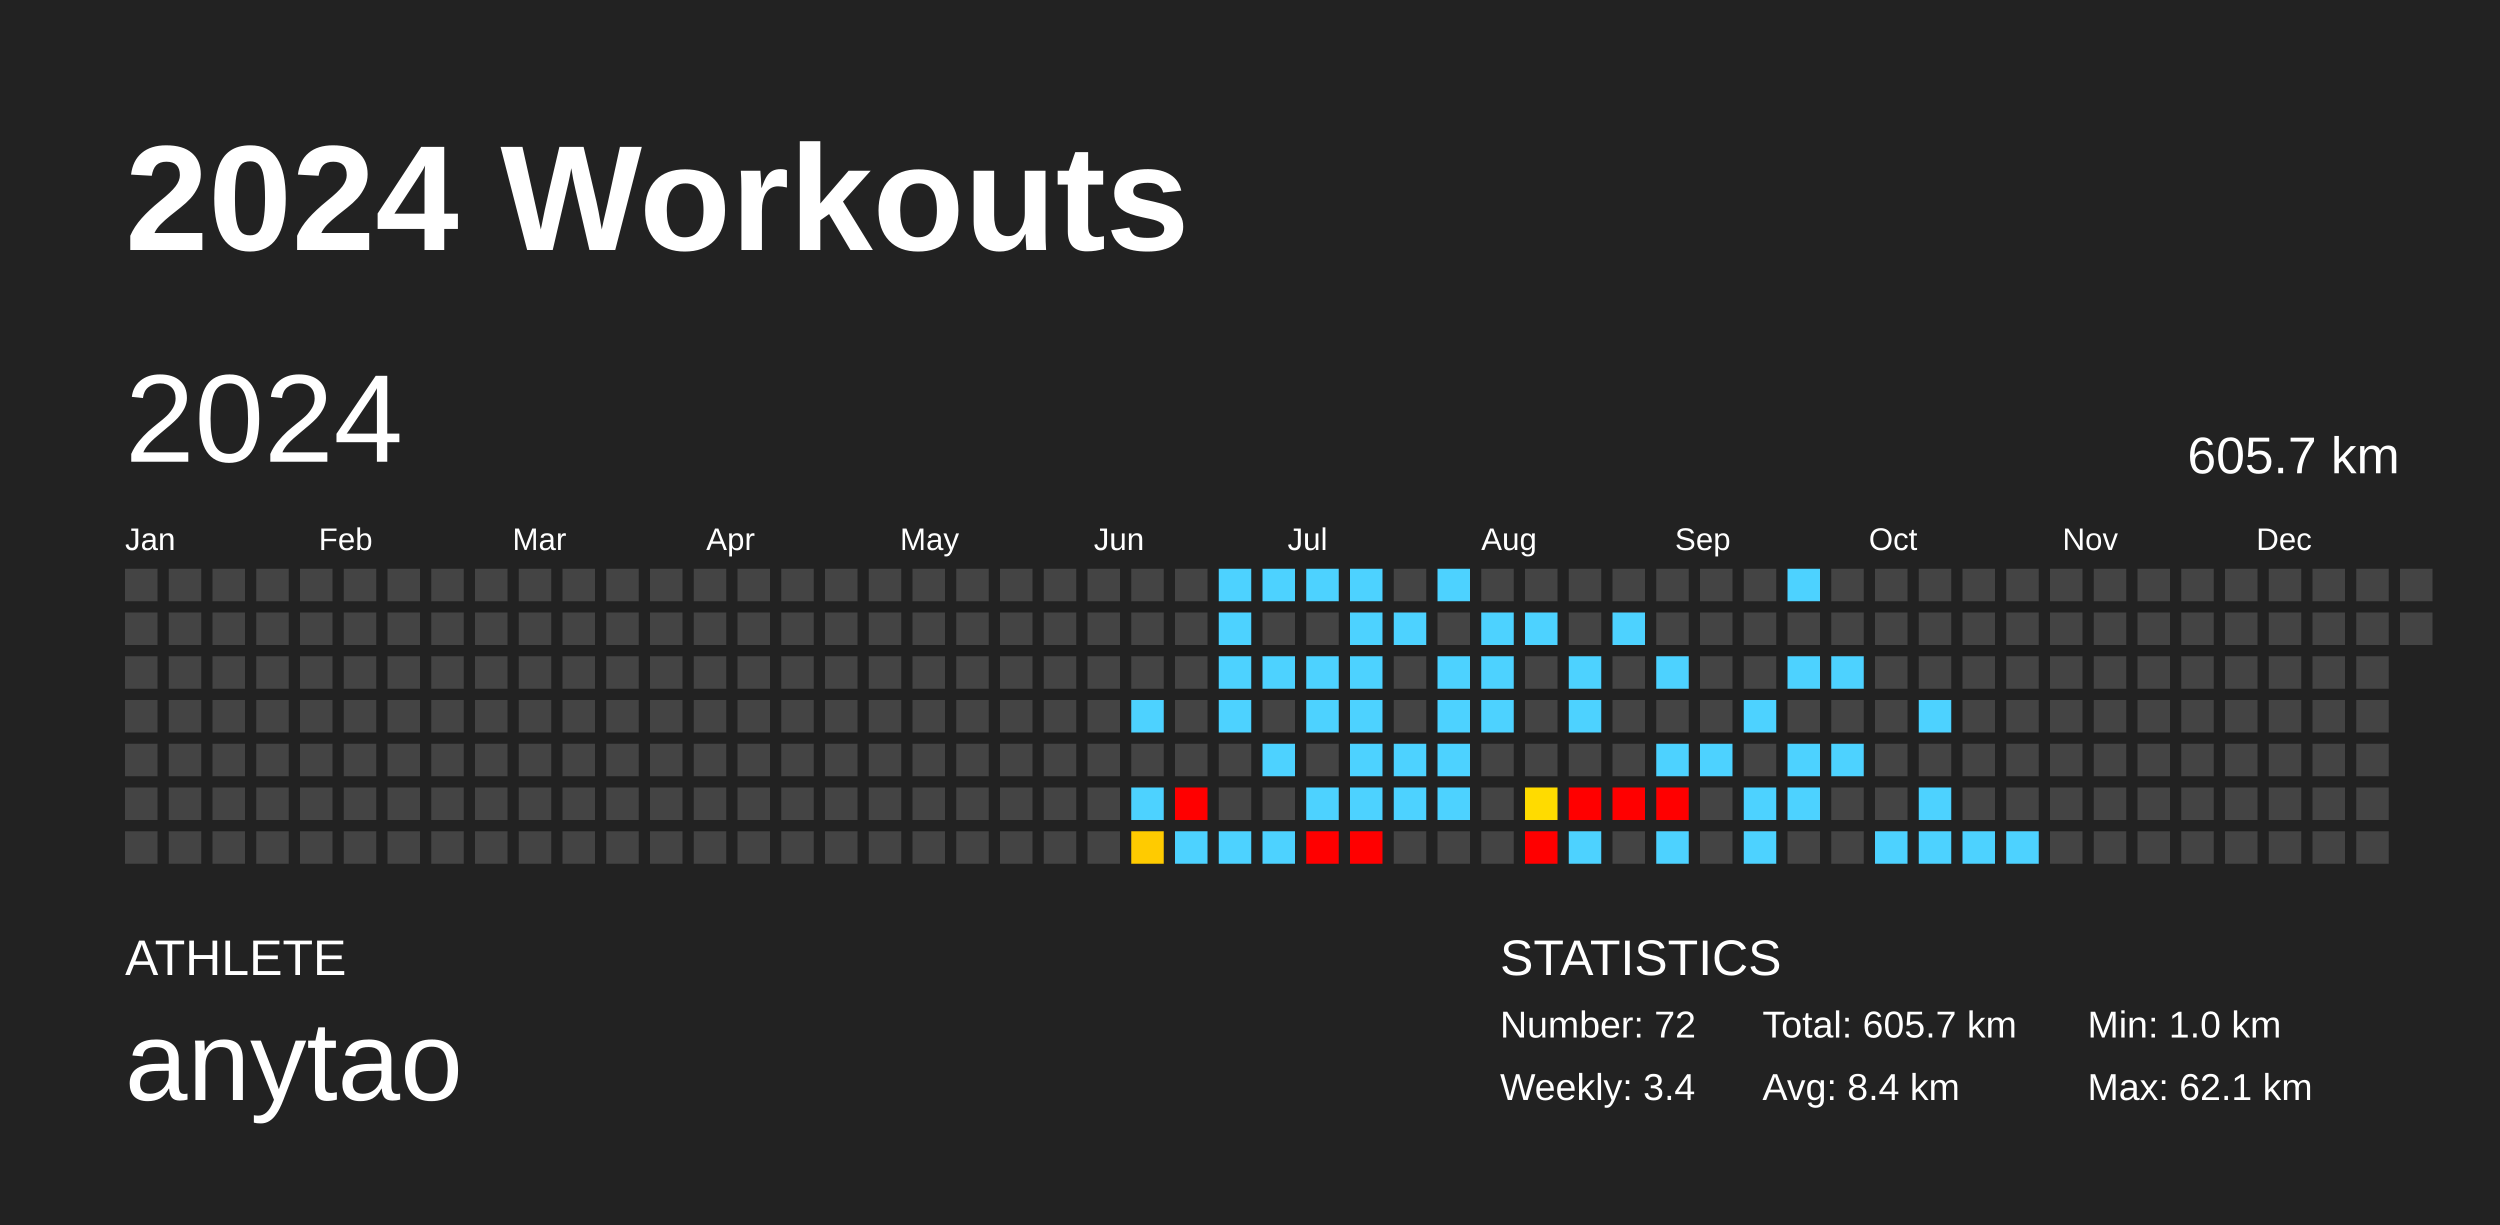
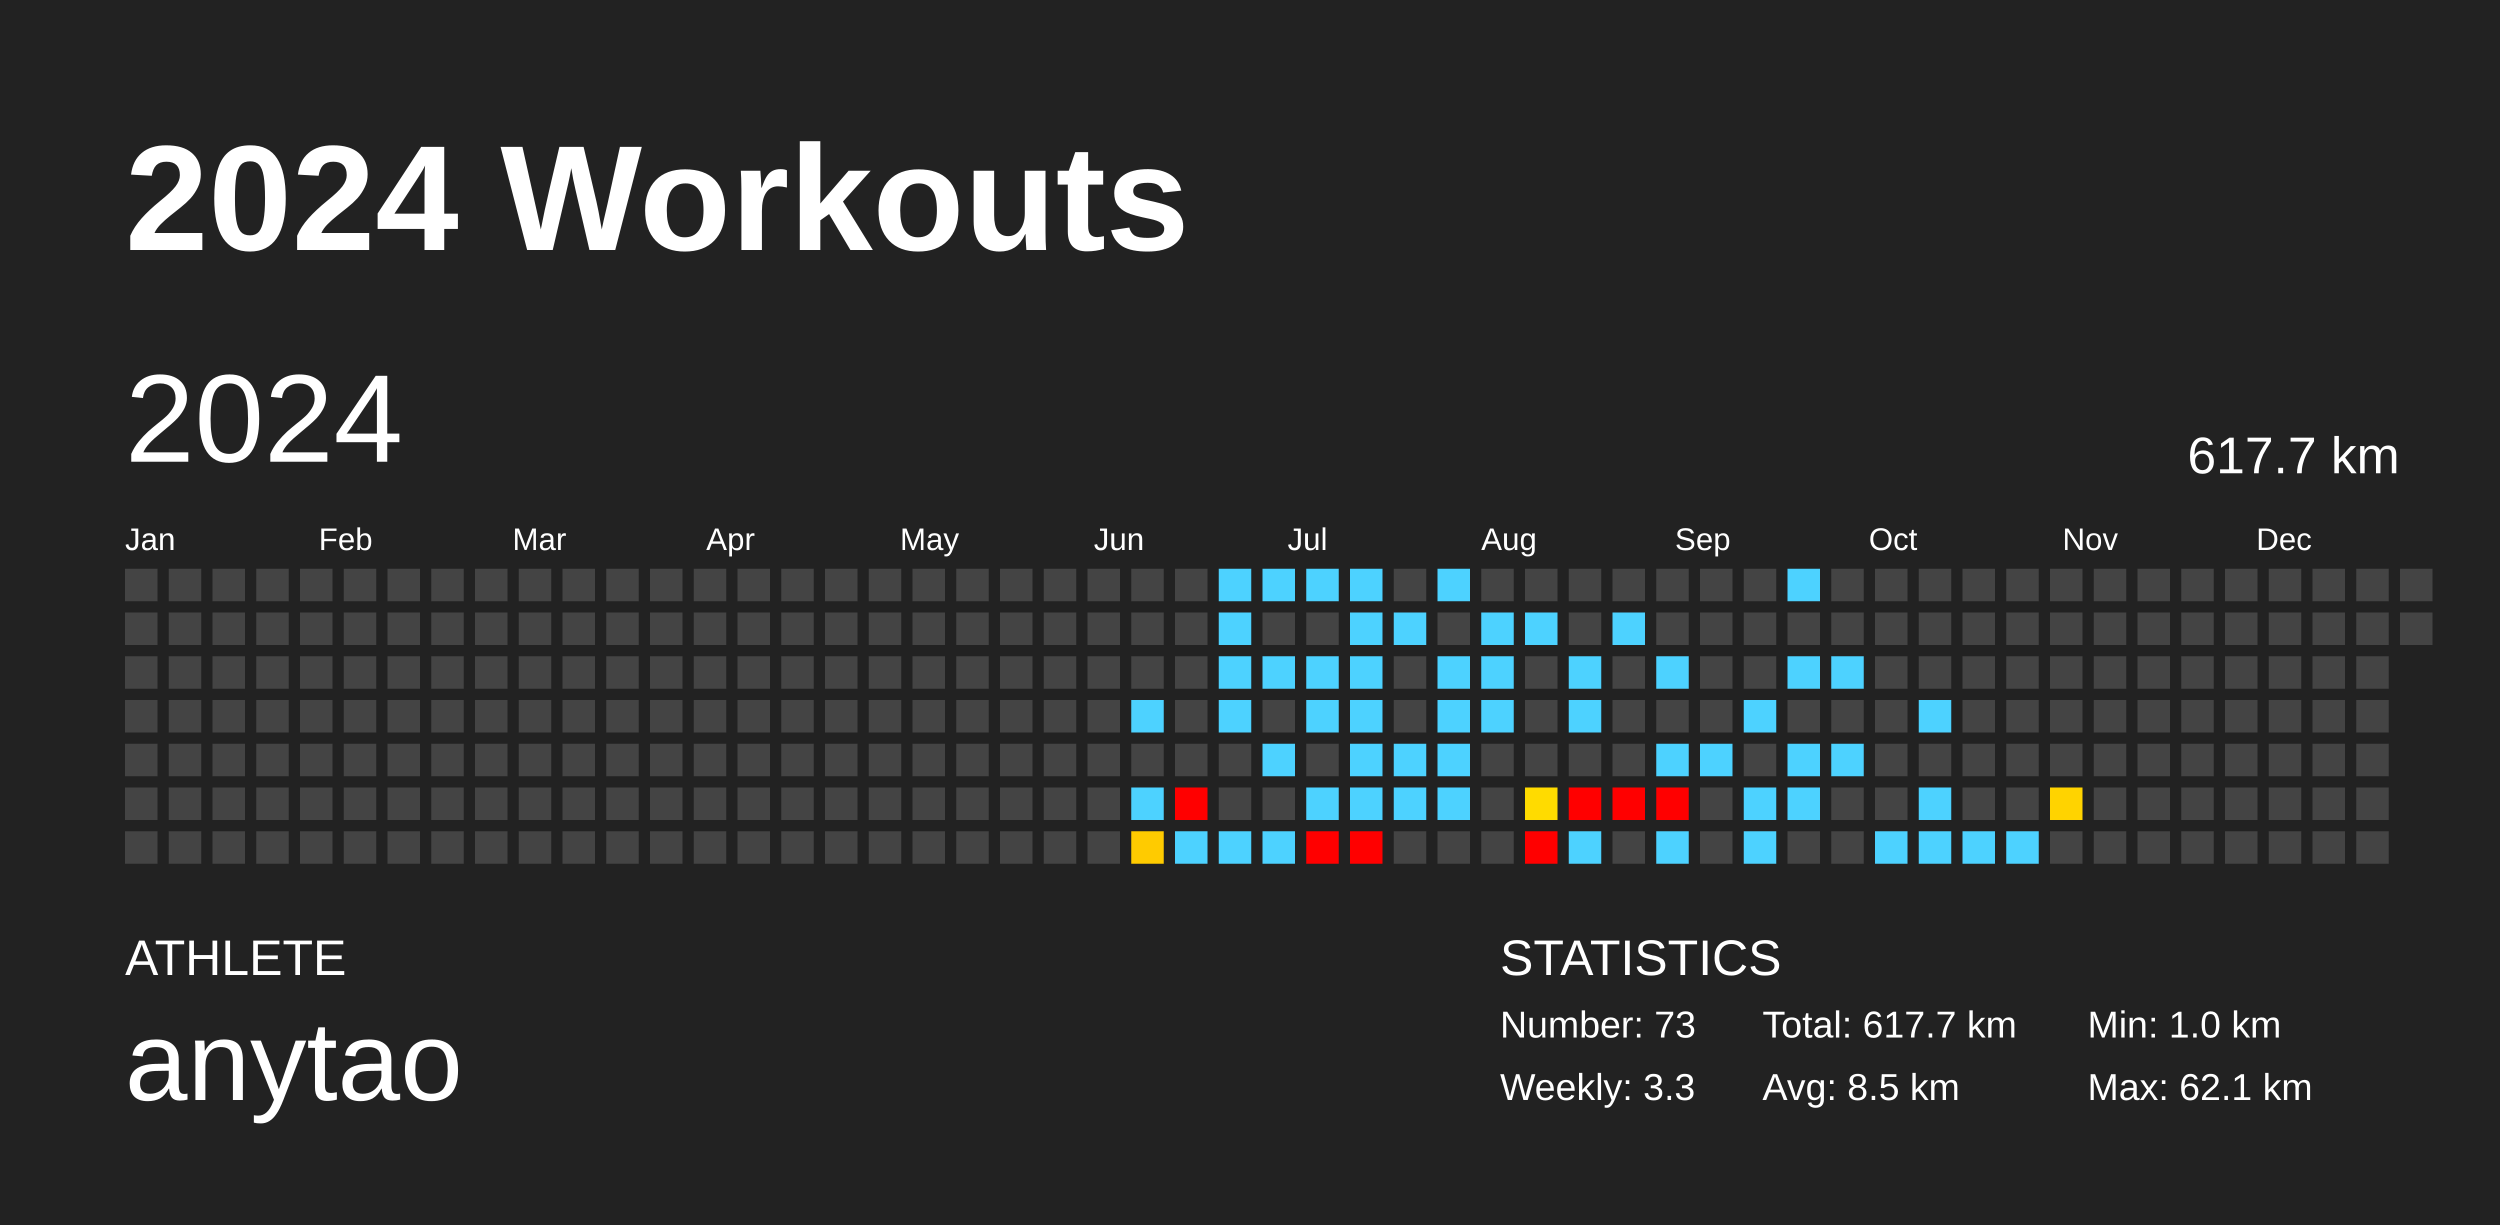
<svg xmlns="http://www.w3.org/2000/svg" baseProfile="full" height="98mm" version="1.1" viewBox="0,0,200,98" width="200mm">
  <defs />
  <rect fill="#222222" height="98" width="200" x="0" y="0" />
  <text fill="#FFFFFF" style="font-size:12px; font-family:Arial; font-weight:bold;" x="10" y="20">2024 Workouts</text>
  <text fill="#FFFFFF" style="font-size:4px; font-family:Arial" x="10" y="78">ATHLETE</text>
  <text fill="#FFFFFF" style="font-size:9px; font-family:Arial" x="10" y="88">anytao</text>
  <text fill="#FFFFFF" style="font-size:4px; font-family:Arial" x="120" y="78">STATISTICS</text>
-   <text fill="#FFFFFF" style="font-size:3px; font-family:Arial" x="120" y="83">Number: 72</text>
-   <text fill="#FFFFFF" style="font-size:3px; font-family:Arial" x="120" y="88">Weekly: 3.4</text>
-   <text fill="#FFFFFF" style="font-size:3px; font-family:Arial" x="141" y="83">Total: 605.7 km</text>
-   <text fill="#FFFFFF" style="font-size:3px; font-family:Arial" x="141" y="88">Avg: 8.4 km</text>
+   <text fill="#FFFFFF" style="font-size:3px; font-family:Arial" x="120" y="83">Number: 73</text>
+   <text fill="#FFFFFF" style="font-size:3px; font-family:Arial" x="120" y="88">Weekly: 3.3</text>
+   <text fill="#FFFFFF" style="font-size:3px; font-family:Arial" x="141" y="83">Total: 617.7 km</text>
+   <text fill="#FFFFFF" style="font-size:3px; font-family:Arial" x="141" y="88">Avg: 8.5 km</text>
  <text fill="#FFFFFF" style="font-size:3px; font-family:Arial" x="167" y="83">Min: 1.0 km</text>
  <text fill="#FFFFFF" style="font-size:3px; font-family:Arial" x="167" y="88">Max: 62.1 km</text>
  <text dominant-baseline="hanging" fill="#FFFFFF" style="font-size:10.0px; font-family:Arial;" x="10" y="30">2024</text>
-   <text dominant-baseline="hanging" fill="#FFFFFF" style="font-size:4.125px; font-family:Arial;" x="175" y="35">605.7 km</text>
+   <text dominant-baseline="hanging" fill="#FFFFFF" style="font-size:4.125px; font-family:Arial;" x="175" y="35">617.7 km</text>
  <text fill="#FFFFFF" style="font-size:2.5px; font-family:Arial" x="10.0" y="44">Jan</text>
  <text fill="#FFFFFF" style="font-size:2.5px; font-family:Arial" x="25.5" y="44">Feb</text>
  <text fill="#FFFFFF" style="font-size:2.5px; font-family:Arial" x="41.0" y="44">Mar</text>
  <text fill="#FFFFFF" style="font-size:2.5px; font-family:Arial" x="56.5" y="44">Apr</text>
  <text fill="#FFFFFF" style="font-size:2.5px; font-family:Arial" x="72.0" y="44">May</text>
  <text fill="#FFFFFF" style="font-size:2.5px; font-family:Arial" x="87.5" y="44">Jun</text>
  <text fill="#FFFFFF" style="font-size:2.5px; font-family:Arial" x="103.0" y="44">Jul</text>
  <text fill="#FFFFFF" style="font-size:2.5px; font-family:Arial" x="118.5" y="44">Aug</text>
  <text fill="#FFFFFF" style="font-size:2.5px; font-family:Arial" x="134.0" y="44">Sep</text>
  <text fill="#FFFFFF" style="font-size:2.5px; font-family:Arial" x="149.5" y="44">Oct</text>
  <text fill="#FFFFFF" style="font-size:2.5px; font-family:Arial" x="165.0" y="44">Nov</text>
  <text fill="#FFFFFF" style="font-size:2.5px; font-family:Arial" x="180.5" y="44">Dec</text>
  <rect fill="#444444" height="2.6" width="2.6" x="10.0" y="45.5" />
  <rect fill="#444444" height="2.6" width="2.6" x="10.0" y="49.0" />
  <rect fill="#444444" height="2.6" width="2.6" x="10.0" y="52.5" />
  <rect fill="#444444" height="2.6" width="2.6" x="10.0" y="56.0" />
  <rect fill="#444444" height="2.6" width="2.6" x="10.0" y="59.5" />
  <rect fill="#444444" height="2.6" width="2.6" x="10.0" y="63.0" />
  <rect fill="#444444" height="2.6" width="2.6" x="10.0" y="66.5" />
  <rect fill="#444444" height="2.6" width="2.6" x="13.5" y="45.5" />
  <rect fill="#444444" height="2.6" width="2.6" x="13.5" y="49.0" />
  <rect fill="#444444" height="2.6" width="2.6" x="13.5" y="52.5" />
  <rect fill="#444444" height="2.6" width="2.6" x="13.5" y="56.0" />
  <rect fill="#444444" height="2.6" width="2.6" x="13.5" y="59.5" />
  <rect fill="#444444" height="2.6" width="2.6" x="13.5" y="63.0" />
  <rect fill="#444444" height="2.6" width="2.6" x="13.5" y="66.5" />
  <rect fill="#444444" height="2.6" width="2.6" x="17.0" y="45.5" />
  <rect fill="#444444" height="2.6" width="2.6" x="17.0" y="49.0" />
  <rect fill="#444444" height="2.6" width="2.6" x="17.0" y="52.5" />
  <rect fill="#444444" height="2.6" width="2.6" x="17.0" y="56.0" />
  <rect fill="#444444" height="2.6" width="2.6" x="17.0" y="59.5" />
  <rect fill="#444444" height="2.6" width="2.6" x="17.0" y="63.0" />
  <rect fill="#444444" height="2.6" width="2.6" x="17.0" y="66.5" />
  <rect fill="#444444" height="2.6" width="2.6" x="20.5" y="45.5" />
  <rect fill="#444444" height="2.6" width="2.6" x="20.5" y="49.0" />
  <rect fill="#444444" height="2.6" width="2.6" x="20.5" y="52.5" />
  <rect fill="#444444" height="2.6" width="2.6" x="20.5" y="56.0" />
  <rect fill="#444444" height="2.6" width="2.6" x="20.5" y="59.5" />
  <rect fill="#444444" height="2.6" width="2.6" x="20.5" y="63.0" />
  <rect fill="#444444" height="2.6" width="2.6" x="20.5" y="66.5" />
  <rect fill="#444444" height="2.6" width="2.6" x="24.0" y="45.5" />
  <rect fill="#444444" height="2.6" width="2.6" x="24.0" y="49.0" />
  <rect fill="#444444" height="2.6" width="2.6" x="24.0" y="52.5" />
  <rect fill="#444444" height="2.6" width="2.6" x="24.0" y="56.0" />
  <rect fill="#444444" height="2.6" width="2.6" x="24.0" y="59.5" />
  <rect fill="#444444" height="2.6" width="2.6" x="24.0" y="63.0" />
  <rect fill="#444444" height="2.6" width="2.6" x="24.0" y="66.5" />
  <rect fill="#444444" height="2.6" width="2.6" x="27.5" y="45.5" />
  <rect fill="#444444" height="2.6" width="2.6" x="27.5" y="49.0" />
  <rect fill="#444444" height="2.6" width="2.6" x="27.5" y="52.5" />
  <rect fill="#444444" height="2.6" width="2.6" x="27.5" y="56.0" />
  <rect fill="#444444" height="2.6" width="2.6" x="27.5" y="59.5" />
  <rect fill="#444444" height="2.6" width="2.6" x="27.5" y="63.0" />
  <rect fill="#444444" height="2.6" width="2.6" x="27.5" y="66.5" />
  <rect fill="#444444" height="2.6" width="2.6" x="31.0" y="45.5" />
  <rect fill="#444444" height="2.6" width="2.6" x="31.0" y="49.0" />
  <rect fill="#444444" height="2.6" width="2.6" x="31.0" y="52.5" />
  <rect fill="#444444" height="2.6" width="2.6" x="31.0" y="56.0" />
  <rect fill="#444444" height="2.6" width="2.6" x="31.0" y="59.5" />
  <rect fill="#444444" height="2.6" width="2.6" x="31.0" y="63.0" />
  <rect fill="#444444" height="2.6" width="2.6" x="31.0" y="66.5" />
  <rect fill="#444444" height="2.6" width="2.6" x="34.5" y="45.5" />
  <rect fill="#444444" height="2.6" width="2.6" x="34.5" y="49.0" />
  <rect fill="#444444" height="2.6" width="2.6" x="34.5" y="52.5" />
  <rect fill="#444444" height="2.6" width="2.6" x="34.5" y="56.0" />
  <rect fill="#444444" height="2.6" width="2.6" x="34.5" y="59.5" />
  <rect fill="#444444" height="2.6" width="2.6" x="34.5" y="63.0" />
  <rect fill="#444444" height="2.6" width="2.6" x="34.5" y="66.5" />
  <rect fill="#444444" height="2.6" width="2.6" x="38.0" y="45.5" />
  <rect fill="#444444" height="2.6" width="2.6" x="38.0" y="49.0" />
  <rect fill="#444444" height="2.6" width="2.6" x="38.0" y="52.5" />
  <rect fill="#444444" height="2.6" width="2.6" x="38.0" y="56.0" />
  <rect fill="#444444" height="2.6" width="2.6" x="38.0" y="59.5" />
  <rect fill="#444444" height="2.6" width="2.6" x="38.0" y="63.0" />
  <rect fill="#444444" height="2.6" width="2.6" x="38.0" y="66.5" />
  <rect fill="#444444" height="2.6" width="2.6" x="41.5" y="45.5" />
  <rect fill="#444444" height="2.6" width="2.6" x="41.5" y="49.0" />
  <rect fill="#444444" height="2.6" width="2.6" x="41.5" y="52.5" />
  <rect fill="#444444" height="2.6" width="2.6" x="41.5" y="56.0" />
  <rect fill="#444444" height="2.6" width="2.6" x="41.5" y="59.5" />
  <rect fill="#444444" height="2.6" width="2.6" x="41.5" y="63.0" />
  <rect fill="#444444" height="2.6" width="2.6" x="41.5" y="66.5" />
  <rect fill="#444444" height="2.6" width="2.6" x="45.0" y="45.5" />
  <rect fill="#444444" height="2.6" width="2.6" x="45.0" y="49.0" />
  <rect fill="#444444" height="2.6" width="2.6" x="45.0" y="52.5" />
  <rect fill="#444444" height="2.6" width="2.6" x="45.0" y="56.0" />
  <rect fill="#444444" height="2.6" width="2.6" x="45.0" y="59.5" />
  <rect fill="#444444" height="2.6" width="2.6" x="45.0" y="63.0" />
  <rect fill="#444444" height="2.6" width="2.6" x="45.0" y="66.5" />
  <rect fill="#444444" height="2.6" width="2.6" x="48.5" y="45.5" />
  <rect fill="#444444" height="2.6" width="2.6" x="48.5" y="49.0" />
  <rect fill="#444444" height="2.6" width="2.6" x="48.5" y="52.5" />
  <rect fill="#444444" height="2.6" width="2.6" x="48.5" y="56.0" />
  <rect fill="#444444" height="2.6" width="2.6" x="48.5" y="59.5" />
  <rect fill="#444444" height="2.6" width="2.6" x="48.5" y="63.0" />
  <rect fill="#444444" height="2.6" width="2.6" x="48.5" y="66.5" />
  <rect fill="#444444" height="2.6" width="2.6" x="52.0" y="45.5" />
  <rect fill="#444444" height="2.6" width="2.6" x="52.0" y="49.0" />
  <rect fill="#444444" height="2.6" width="2.6" x="52.0" y="52.5" />
  <rect fill="#444444" height="2.6" width="2.6" x="52.0" y="56.0" />
  <rect fill="#444444" height="2.6" width="2.6" x="52.0" y="59.5" />
  <rect fill="#444444" height="2.6" width="2.6" x="52.0" y="63.0" />
  <rect fill="#444444" height="2.6" width="2.6" x="52.0" y="66.5" />
  <rect fill="#444444" height="2.6" width="2.6" x="55.5" y="45.5" />
  <rect fill="#444444" height="2.6" width="2.6" x="55.5" y="49.0" />
  <rect fill="#444444" height="2.6" width="2.6" x="55.5" y="52.5" />
  <rect fill="#444444" height="2.6" width="2.6" x="55.5" y="56.0" />
  <rect fill="#444444" height="2.6" width="2.6" x="55.5" y="59.5" />
  <rect fill="#444444" height="2.6" width="2.6" x="55.5" y="63.0" />
  <rect fill="#444444" height="2.6" width="2.6" x="55.5" y="66.5" />
  <rect fill="#444444" height="2.6" width="2.6" x="59.0" y="45.5" />
  <rect fill="#444444" height="2.6" width="2.6" x="59.0" y="49.0" />
  <rect fill="#444444" height="2.6" width="2.6" x="59.0" y="52.5" />
  <rect fill="#444444" height="2.6" width="2.6" x="59.0" y="56.0" />
  <rect fill="#444444" height="2.6" width="2.6" x="59.0" y="59.5" />
  <rect fill="#444444" height="2.6" width="2.6" x="59.0" y="63.0" />
  <rect fill="#444444" height="2.6" width="2.6" x="59.0" y="66.5" />
  <rect fill="#444444" height="2.6" width="2.6" x="62.5" y="45.5" />
  <rect fill="#444444" height="2.6" width="2.6" x="62.5" y="49.0" />
  <rect fill="#444444" height="2.6" width="2.6" x="62.5" y="52.5" />
  <rect fill="#444444" height="2.6" width="2.6" x="62.5" y="56.0" />
  <rect fill="#444444" height="2.6" width="2.6" x="62.5" y="59.5" />
  <rect fill="#444444" height="2.6" width="2.6" x="62.5" y="63.0" />
  <rect fill="#444444" height="2.6" width="2.6" x="62.5" y="66.5" />
  <rect fill="#444444" height="2.6" width="2.6" x="66.0" y="45.5" />
  <rect fill="#444444" height="2.6" width="2.6" x="66.0" y="49.0" />
  <rect fill="#444444" height="2.6" width="2.6" x="66.0" y="52.5" />
  <rect fill="#444444" height="2.6" width="2.6" x="66.0" y="56.0" />
  <rect fill="#444444" height="2.6" width="2.6" x="66.0" y="59.5" />
  <rect fill="#444444" height="2.6" width="2.6" x="66.0" y="63.0" />
  <rect fill="#444444" height="2.6" width="2.6" x="66.0" y="66.5" />
  <rect fill="#444444" height="2.6" width="2.6" x="69.5" y="45.5" />
  <rect fill="#444444" height="2.6" width="2.6" x="69.5" y="49.0" />
  <rect fill="#444444" height="2.6" width="2.6" x="69.5" y="52.5" />
  <rect fill="#444444" height="2.6" width="2.6" x="69.5" y="56.0" />
  <rect fill="#444444" height="2.6" width="2.6" x="69.5" y="59.5" />
  <rect fill="#444444" height="2.6" width="2.6" x="69.5" y="63.0" />
  <rect fill="#444444" height="2.6" width="2.6" x="69.5" y="66.5" />
  <rect fill="#444444" height="2.6" width="2.6" x="73.0" y="45.5" />
  <rect fill="#444444" height="2.6" width="2.6" x="73.0" y="49.0" />
  <rect fill="#444444" height="2.6" width="2.6" x="73.0" y="52.5" />
  <rect fill="#444444" height="2.6" width="2.6" x="73.0" y="56.0" />
  <rect fill="#444444" height="2.6" width="2.6" x="73.0" y="59.5" />
  <rect fill="#444444" height="2.6" width="2.6" x="73.0" y="63.0" />
  <rect fill="#444444" height="2.6" width="2.6" x="73.0" y="66.5" />
  <rect fill="#444444" height="2.6" width="2.6" x="76.5" y="45.5" />
  <rect fill="#444444" height="2.6" width="2.6" x="76.5" y="49.0" />
  <rect fill="#444444" height="2.6" width="2.6" x="76.5" y="52.5" />
  <rect fill="#444444" height="2.6" width="2.6" x="76.5" y="56.0" />
  <rect fill="#444444" height="2.6" width="2.6" x="76.5" y="59.5" />
  <rect fill="#444444" height="2.6" width="2.6" x="76.5" y="63.0" />
  <rect fill="#444444" height="2.6" width="2.6" x="76.5" y="66.5" />
  <rect fill="#444444" height="2.6" width="2.6" x="80.0" y="45.5" />
  <rect fill="#444444" height="2.6" width="2.6" x="80.0" y="49.0" />
  <rect fill="#444444" height="2.6" width="2.6" x="80.0" y="52.5" />
  <rect fill="#444444" height="2.6" width="2.6" x="80.0" y="56.0" />
  <rect fill="#444444" height="2.6" width="2.6" x="80.0" y="59.5" />
  <rect fill="#444444" height="2.6" width="2.6" x="80.0" y="63.0" />
  <rect fill="#444444" height="2.6" width="2.6" x="80.0" y="66.5" />
  <rect fill="#444444" height="2.6" width="2.6" x="83.5" y="45.5" />
  <rect fill="#444444" height="2.6" width="2.6" x="83.5" y="49.0" />
  <rect fill="#444444" height="2.6" width="2.6" x="83.5" y="52.5" />
  <rect fill="#444444" height="2.6" width="2.6" x="83.5" y="56.0" />
  <rect fill="#444444" height="2.6" width="2.6" x="83.5" y="59.5" />
  <rect fill="#444444" height="2.6" width="2.6" x="83.5" y="63.0" />
  <rect fill="#444444" height="2.6" width="2.6" x="83.5" y="66.5" />
  <rect fill="#444444" height="2.6" width="2.6" x="87.0" y="45.5" />
  <rect fill="#444444" height="2.6" width="2.6" x="87.0" y="49.0" />
  <rect fill="#444444" height="2.6" width="2.6" x="87.0" y="52.5" />
  <rect fill="#444444" height="2.6" width="2.6" x="87.0" y="56.0" />
  <rect fill="#444444" height="2.6" width="2.6" x="87.0" y="59.5" />
  <rect fill="#444444" height="2.6" width="2.6" x="87.0" y="63.0" />
  <rect fill="#444444" height="2.6" width="2.6" x="87.0" y="66.5" />
  <rect fill="#444444" height="2.6" width="2.6" x="90.5" y="45.5" />
  <rect fill="#444444" height="2.6" width="2.6" x="90.5" y="49.0" />
  <rect fill="#444444" height="2.6" width="2.6" x="90.5" y="52.5" />
  <rect fill="#4dd2ff" height="2.6" width="2.6" x="90.5" y="56.0" />
  <rect fill="#444444" height="2.6" width="2.6" x="90.5" y="59.5" />
  <rect fill="#4dd2ff" height="2.6" width="2.6" x="90.5" y="63.0" />
  <rect fill="#ffcb00" height="2.6" width="2.6" x="90.5" y="66.5" />
  <rect fill="#444444" height="2.6" width="2.6" x="94.0" y="45.5" />
  <rect fill="#444444" height="2.6" width="2.6" x="94.0" y="49.0" />
  <rect fill="#444444" height="2.6" width="2.6" x="94.0" y="52.5" />
  <rect fill="#444444" height="2.6" width="2.6" x="94.0" y="56.0" />
  <rect fill="#444444" height="2.6" width="2.6" x="94.0" y="59.5" />
  <rect fill="red" height="2.6" width="2.6" x="94.0" y="63.0" />
  <rect fill="#4dd2ff" height="2.6" width="2.6" x="94.0" y="66.5" />
  <rect fill="#4dd2ff" height="2.6" width="2.6" x="97.5" y="45.5" />
  <rect fill="#4dd2ff" height="2.6" width="2.6" x="97.5" y="49.0" />
  <rect fill="#4dd2ff" height="2.6" width="2.6" x="97.5" y="52.5" />
  <rect fill="#4dd2ff" height="2.6" width="2.6" x="97.5" y="56.0" />
  <rect fill="#444444" height="2.6" width="2.6" x="97.5" y="59.5" />
  <rect fill="#444444" height="2.6" width="2.6" x="97.5" y="63.0" />
  <rect fill="#4dd2ff" height="2.6" width="2.6" x="97.5" y="66.5" />
  <rect fill="#4dd2ff" height="2.6" width="2.6" x="101.0" y="45.5" />
  <rect fill="#444444" height="2.6" width="2.6" x="101.0" y="49.0" />
  <rect fill="#4dd2ff" height="2.6" width="2.6" x="101.0" y="52.5" />
  <rect fill="#444444" height="2.6" width="2.6" x="101.0" y="56.0" />
  <rect fill="#4dd2ff" height="2.6" width="2.6" x="101.0" y="59.5" />
  <rect fill="#444444" height="2.6" width="2.6" x="101.0" y="63.0" />
  <rect fill="#4dd2ff" height="2.6" width="2.6" x="101.0" y="66.5" />
  <rect fill="#4dd2ff" height="2.6" width="2.6" x="104.5" y="45.5" />
  <rect fill="#444444" height="2.6" width="2.6" x="104.5" y="49.0" />
  <rect fill="#4dd2ff" height="2.6" width="2.6" x="104.5" y="52.5" />
  <rect fill="#4dd2ff" height="2.6" width="2.6" x="104.5" y="56.0" />
  <rect fill="#444444" height="2.6" width="2.6" x="104.5" y="59.5" />
  <rect fill="#4dd2ff" height="2.6" width="2.6" x="104.5" y="63.0" />
  <rect fill="red" height="2.6" width="2.6" x="104.5" y="66.5" />
  <rect fill="#4dd2ff" height="2.6" width="2.6" x="108.0" y="45.5" />
  <rect fill="#4dd2ff" height="2.6" width="2.6" x="108.0" y="49.0" />
  <rect fill="#4dd2ff" height="2.6" width="2.6" x="108.0" y="52.5" />
  <rect fill="#4dd2ff" height="2.6" width="2.6" x="108.0" y="56.0" />
  <rect fill="#4dd2ff" height="2.6" width="2.6" x="108.0" y="59.5" />
  <rect fill="#4dd2ff" height="2.6" width="2.6" x="108.0" y="63.0" />
  <rect fill="red" height="2.6" width="2.6" x="108.0" y="66.5" />
  <rect fill="#444444" height="2.6" width="2.6" x="111.5" y="45.5" />
  <rect fill="#4dd2ff" height="2.6" width="2.6" x="111.5" y="49.0" />
  <rect fill="#444444" height="2.6" width="2.6" x="111.5" y="52.5" />
  <rect fill="#444444" height="2.6" width="2.6" x="111.5" y="56.0" />
  <rect fill="#4dd2ff" height="2.6" width="2.6" x="111.5" y="59.5" />
  <rect fill="#4dd2ff" height="2.6" width="2.6" x="111.5" y="63.0" />
  <rect fill="#444444" height="2.6" width="2.6" x="111.5" y="66.5" />
  <rect fill="#4dd2ff" height="2.6" width="2.6" x="115.0" y="45.5" />
  <rect fill="#444444" height="2.6" width="2.6" x="115.0" y="49.0" />
  <rect fill="#4dd2ff" height="2.6" width="2.6" x="115.0" y="52.5" />
  <rect fill="#4dd2ff" height="2.6" width="2.6" x="115.0" y="56.0" />
  <rect fill="#4dd2ff" height="2.6" width="2.6" x="115.0" y="59.5" />
  <rect fill="#4dd2ff" height="2.6" width="2.6" x="115.0" y="63.0" />
  <rect fill="#444444" height="2.6" width="2.6" x="115.0" y="66.5" />
  <rect fill="#444444" height="2.6" width="2.6" x="118.5" y="45.5" />
  <rect fill="#4dd2ff" height="2.6" width="2.6" x="118.5" y="49.0" />
  <rect fill="#4dd2ff" height="2.6" width="2.6" x="118.5" y="52.5" />
  <rect fill="#4dd2ff" height="2.6" width="2.6" x="118.5" y="56.0" />
  <rect fill="#444444" height="2.6" width="2.6" x="118.5" y="59.5" />
  <rect fill="#444444" height="2.6" width="2.6" x="118.5" y="63.0" />
  <rect fill="#444444" height="2.6" width="2.6" x="118.5" y="66.5" />
  <rect fill="#444444" height="2.6" width="2.6" x="122.0" y="45.5" />
  <rect fill="#4dd2ff" height="2.6" width="2.6" x="122.0" y="49.0" />
  <rect fill="#444444" height="2.6" width="2.6" x="122.0" y="52.5" />
  <rect fill="#444444" height="2.6" width="2.6" x="122.0" y="56.0" />
  <rect fill="#444444" height="2.6" width="2.6" x="122.0" y="59.5" />
  <rect fill="#ffdb00" height="2.6" width="2.6" x="122.0" y="63.0" />
  <rect fill="red" height="2.6" width="2.6" x="122.0" y="66.5" />
  <rect fill="#444444" height="2.6" width="2.6" x="125.5" y="45.5" />
  <rect fill="#444444" height="2.6" width="2.6" x="125.5" y="49.0" />
  <rect fill="#4dd2ff" height="2.6" width="2.6" x="125.5" y="52.5" />
  <rect fill="#4dd2ff" height="2.6" width="2.6" x="125.5" y="56.0" />
  <rect fill="#444444" height="2.6" width="2.6" x="125.5" y="59.5" />
  <rect fill="red" height="2.6" width="2.6" x="125.5" y="63.0" />
  <rect fill="#4dd2ff" height="2.6" width="2.6" x="125.5" y="66.5" />
  <rect fill="#444444" height="2.6" width="2.6" x="129.0" y="45.5" />
  <rect fill="#4dd2ff" height="2.6" width="2.6" x="129.0" y="49.0" />
  <rect fill="#444444" height="2.6" width="2.6" x="129.0" y="52.5" />
  <rect fill="#444444" height="2.6" width="2.6" x="129.0" y="56.0" />
  <rect fill="#444444" height="2.6" width="2.6" x="129.0" y="59.5" />
  <rect fill="red" height="2.6" width="2.6" x="129.0" y="63.0" />
  <rect fill="#444444" height="2.6" width="2.6" x="129.0" y="66.5" />
  <rect fill="#444444" height="2.6" width="2.6" x="132.5" y="45.5" />
  <rect fill="#444444" height="2.6" width="2.6" x="132.5" y="49.0" />
  <rect fill="#4dd2ff" height="2.6" width="2.6" x="132.5" y="52.5" />
  <rect fill="#444444" height="2.6" width="2.6" x="132.5" y="56.0" />
  <rect fill="#4dd2ff" height="2.6" width="2.6" x="132.5" y="59.5" />
  <rect fill="red" height="2.6" width="2.6" x="132.5" y="63.0" />
  <rect fill="#4dd2ff" height="2.6" width="2.6" x="132.5" y="66.5" />
  <rect fill="#444444" height="2.6" width="2.6" x="136.0" y="45.5" />
  <rect fill="#444444" height="2.6" width="2.6" x="136.0" y="49.0" />
  <rect fill="#444444" height="2.6" width="2.6" x="136.0" y="52.5" />
  <rect fill="#444444" height="2.6" width="2.6" x="136.0" y="56.0" />
  <rect fill="#4dd2ff" height="2.6" width="2.6" x="136.0" y="59.5" />
  <rect fill="#444444" height="2.6" width="2.6" x="136.0" y="63.0" />
  <rect fill="#444444" height="2.6" width="2.6" x="136.0" y="66.5" />
  <rect fill="#444444" height="2.6" width="2.6" x="139.5" y="45.5" />
  <rect fill="#444444" height="2.6" width="2.6" x="139.5" y="49.0" />
  <rect fill="#444444" height="2.6" width="2.6" x="139.5" y="52.5" />
  <rect fill="#4dd2ff" height="2.6" width="2.6" x="139.5" y="56.0" />
  <rect fill="#444444" height="2.6" width="2.6" x="139.5" y="59.5" />
  <rect fill="#4dd2ff" height="2.6" width="2.6" x="139.5" y="63.0" />
  <rect fill="#4dd2ff" height="2.6" width="2.6" x="139.5" y="66.5" />
  <rect fill="#4dd2ff" height="2.6" width="2.6" x="143.0" y="45.5" />
  <rect fill="#444444" height="2.6" width="2.6" x="143.0" y="49.0" />
  <rect fill="#4dd2ff" height="2.6" width="2.6" x="143.0" y="52.5" />
  <rect fill="#444444" height="2.6" width="2.6" x="143.0" y="56.0" />
  <rect fill="#4dd2ff" height="2.6" width="2.6" x="143.0" y="59.5" />
  <rect fill="#4dd2ff" height="2.6" width="2.6" x="143.0" y="63.0" />
  <rect fill="#444444" height="2.6" width="2.6" x="143.0" y="66.5" />
  <rect fill="#444444" height="2.6" width="2.6" x="146.5" y="45.5" />
  <rect fill="#444444" height="2.6" width="2.6" x="146.5" y="49.0" />
  <rect fill="#4dd2ff" height="2.6" width="2.6" x="146.5" y="52.5" />
  <rect fill="#444444" height="2.6" width="2.6" x="146.5" y="56.0" />
  <rect fill="#4dd2ff" height="2.6" width="2.6" x="146.5" y="59.5" />
  <rect fill="#444444" height="2.6" width="2.6" x="146.5" y="63.0" />
  <rect fill="#444444" height="2.6" width="2.6" x="146.5" y="66.5" />
  <rect fill="#444444" height="2.6" width="2.6" x="150.0" y="45.5" />
  <rect fill="#444444" height="2.6" width="2.6" x="150.0" y="49.0" />
  <rect fill="#444444" height="2.6" width="2.6" x="150.0" y="52.5" />
  <rect fill="#444444" height="2.6" width="2.6" x="150.0" y="56.0" />
  <rect fill="#444444" height="2.6" width="2.6" x="150.0" y="59.5" />
  <rect fill="#444444" height="2.6" width="2.6" x="150.0" y="63.0" />
  <rect fill="#4dd2ff" height="2.6" width="2.6" x="150.0" y="66.5" />
  <rect fill="#444444" height="2.6" width="2.6" x="153.5" y="45.5" />
  <rect fill="#444444" height="2.6" width="2.6" x="153.5" y="49.0" />
  <rect fill="#444444" height="2.6" width="2.6" x="153.5" y="52.5" />
  <rect fill="#4dd2ff" height="2.6" width="2.6" x="153.5" y="56.0" />
  <rect fill="#444444" height="2.6" width="2.6" x="153.5" y="59.5" />
  <rect fill="#4dd2ff" height="2.6" width="2.6" x="153.5" y="63.0" />
  <rect fill="#4dd2ff" height="2.6" width="2.6" x="153.5" y="66.5" />
  <rect fill="#444444" height="2.6" width="2.6" x="157.0" y="45.5" />
  <rect fill="#444444" height="2.6" width="2.6" x="157.0" y="49.0" />
  <rect fill="#444444" height="2.6" width="2.6" x="157.0" y="52.5" />
  <rect fill="#444444" height="2.6" width="2.6" x="157.0" y="56.0" />
  <rect fill="#444444" height="2.6" width="2.6" x="157.0" y="59.5" />
  <rect fill="#444444" height="2.6" width="2.6" x="157.0" y="63.0" />
  <rect fill="#4dd2ff" height="2.6" width="2.6" x="157.0" y="66.5" />
  <rect fill="#444444" height="2.6" width="2.6" x="160.5" y="45.5" />
  <rect fill="#444444" height="2.6" width="2.6" x="160.5" y="49.0" />
  <rect fill="#444444" height="2.6" width="2.6" x="160.5" y="52.5" />
  <rect fill="#444444" height="2.6" width="2.6" x="160.5" y="56.0" />
  <rect fill="#444444" height="2.6" width="2.6" x="160.5" y="59.5" />
  <rect fill="#444444" height="2.6" width="2.6" x="160.5" y="63.0" />
  <rect fill="#4dd2ff" height="2.6" width="2.6" x="160.5" y="66.5" />
  <rect fill="#444444" height="2.6" width="2.6" x="164.0" y="45.5" />
  <rect fill="#444444" height="2.6" width="2.6" x="164.0" y="49.0" />
  <rect fill="#444444" height="2.6" width="2.6" x="164.0" y="52.5" />
  <rect fill="#444444" height="2.6" width="2.6" x="164.0" y="56.0" />
  <rect fill="#444444" height="2.6" width="2.6" x="164.0" y="59.5" />
-   <rect fill="#444444" height="2.6" width="2.6" x="164.0" y="63.0" />
+   <rect fill="#ffd300" height="2.6" width="2.6" x="164.0" y="63.0" />
  <rect fill="#444444" height="2.6" width="2.6" x="164.0" y="66.5" />
  <rect fill="#444444" height="2.6" width="2.6" x="167.5" y="45.5" />
  <rect fill="#444444" height="2.6" width="2.6" x="167.5" y="49.0" />
  <rect fill="#444444" height="2.6" width="2.6" x="167.5" y="52.5" />
  <rect fill="#444444" height="2.6" width="2.6" x="167.5" y="56.0" />
  <rect fill="#444444" height="2.6" width="2.6" x="167.5" y="59.5" />
  <rect fill="#444444" height="2.6" width="2.6" x="167.5" y="63.0" />
  <rect fill="#444444" height="2.6" width="2.6" x="167.5" y="66.5" />
  <rect fill="#444444" height="2.6" width="2.6" x="171.0" y="45.5" />
  <rect fill="#444444" height="2.6" width="2.6" x="171.0" y="49.0" />
  <rect fill="#444444" height="2.6" width="2.6" x="171.0" y="52.5" />
  <rect fill="#444444" height="2.6" width="2.6" x="171.0" y="56.0" />
  <rect fill="#444444" height="2.6" width="2.6" x="171.0" y="59.5" />
  <rect fill="#444444" height="2.6" width="2.6" x="171.0" y="63.0" />
  <rect fill="#444444" height="2.6" width="2.6" x="171.0" y="66.5" />
  <rect fill="#444444" height="2.6" width="2.6" x="174.5" y="45.5" />
  <rect fill="#444444" height="2.6" width="2.6" x="174.5" y="49.0" />
  <rect fill="#444444" height="2.6" width="2.6" x="174.5" y="52.5" />
  <rect fill="#444444" height="2.6" width="2.6" x="174.5" y="56.0" />
  <rect fill="#444444" height="2.6" width="2.6" x="174.5" y="59.5" />
  <rect fill="#444444" height="2.6" width="2.6" x="174.5" y="63.0" />
  <rect fill="#444444" height="2.6" width="2.6" x="174.5" y="66.5" />
  <rect fill="#444444" height="2.6" width="2.6" x="178.0" y="45.5" />
  <rect fill="#444444" height="2.6" width="2.6" x="178.0" y="49.0" />
  <rect fill="#444444" height="2.6" width="2.6" x="178.0" y="52.5" />
  <rect fill="#444444" height="2.6" width="2.6" x="178.0" y="56.0" />
  <rect fill="#444444" height="2.6" width="2.6" x="178.0" y="59.5" />
  <rect fill="#444444" height="2.6" width="2.6" x="178.0" y="63.0" />
  <rect fill="#444444" height="2.6" width="2.6" x="178.0" y="66.5" />
  <rect fill="#444444" height="2.6" width="2.6" x="181.5" y="45.5" />
  <rect fill="#444444" height="2.6" width="2.6" x="181.5" y="49.0" />
  <rect fill="#444444" height="2.6" width="2.6" x="181.5" y="52.5" />
  <rect fill="#444444" height="2.6" width="2.6" x="181.5" y="56.0" />
  <rect fill="#444444" height="2.6" width="2.6" x="181.5" y="59.5" />
  <rect fill="#444444" height="2.6" width="2.6" x="181.5" y="63.0" />
  <rect fill="#444444" height="2.6" width="2.6" x="181.5" y="66.5" />
  <rect fill="#444444" height="2.6" width="2.6" x="185.0" y="45.5" />
  <rect fill="#444444" height="2.6" width="2.6" x="185.0" y="49.0" />
  <rect fill="#444444" height="2.6" width="2.6" x="185.0" y="52.5" />
  <rect fill="#444444" height="2.6" width="2.6" x="185.0" y="56.0" />
  <rect fill="#444444" height="2.6" width="2.6" x="185.0" y="59.5" />
  <rect fill="#444444" height="2.6" width="2.6" x="185.0" y="63.0" />
  <rect fill="#444444" height="2.6" width="2.6" x="185.0" y="66.5" />
  <rect fill="#444444" height="2.6" width="2.6" x="188.5" y="45.5" />
  <rect fill="#444444" height="2.6" width="2.6" x="188.5" y="49.0" />
  <rect fill="#444444" height="2.6" width="2.6" x="188.5" y="52.5" />
  <rect fill="#444444" height="2.6" width="2.6" x="188.5" y="56.0" />
  <rect fill="#444444" height="2.6" width="2.6" x="188.5" y="59.5" />
  <rect fill="#444444" height="2.6" width="2.6" x="188.5" y="63.0" />
  <rect fill="#444444" height="2.6" width="2.6" x="188.5" y="66.5" />
  <rect fill="#444444" height="2.6" width="2.6" x="192.0" y="45.5" />
  <rect fill="#444444" height="2.6" width="2.6" x="192.0" y="49.0" />
</svg>
